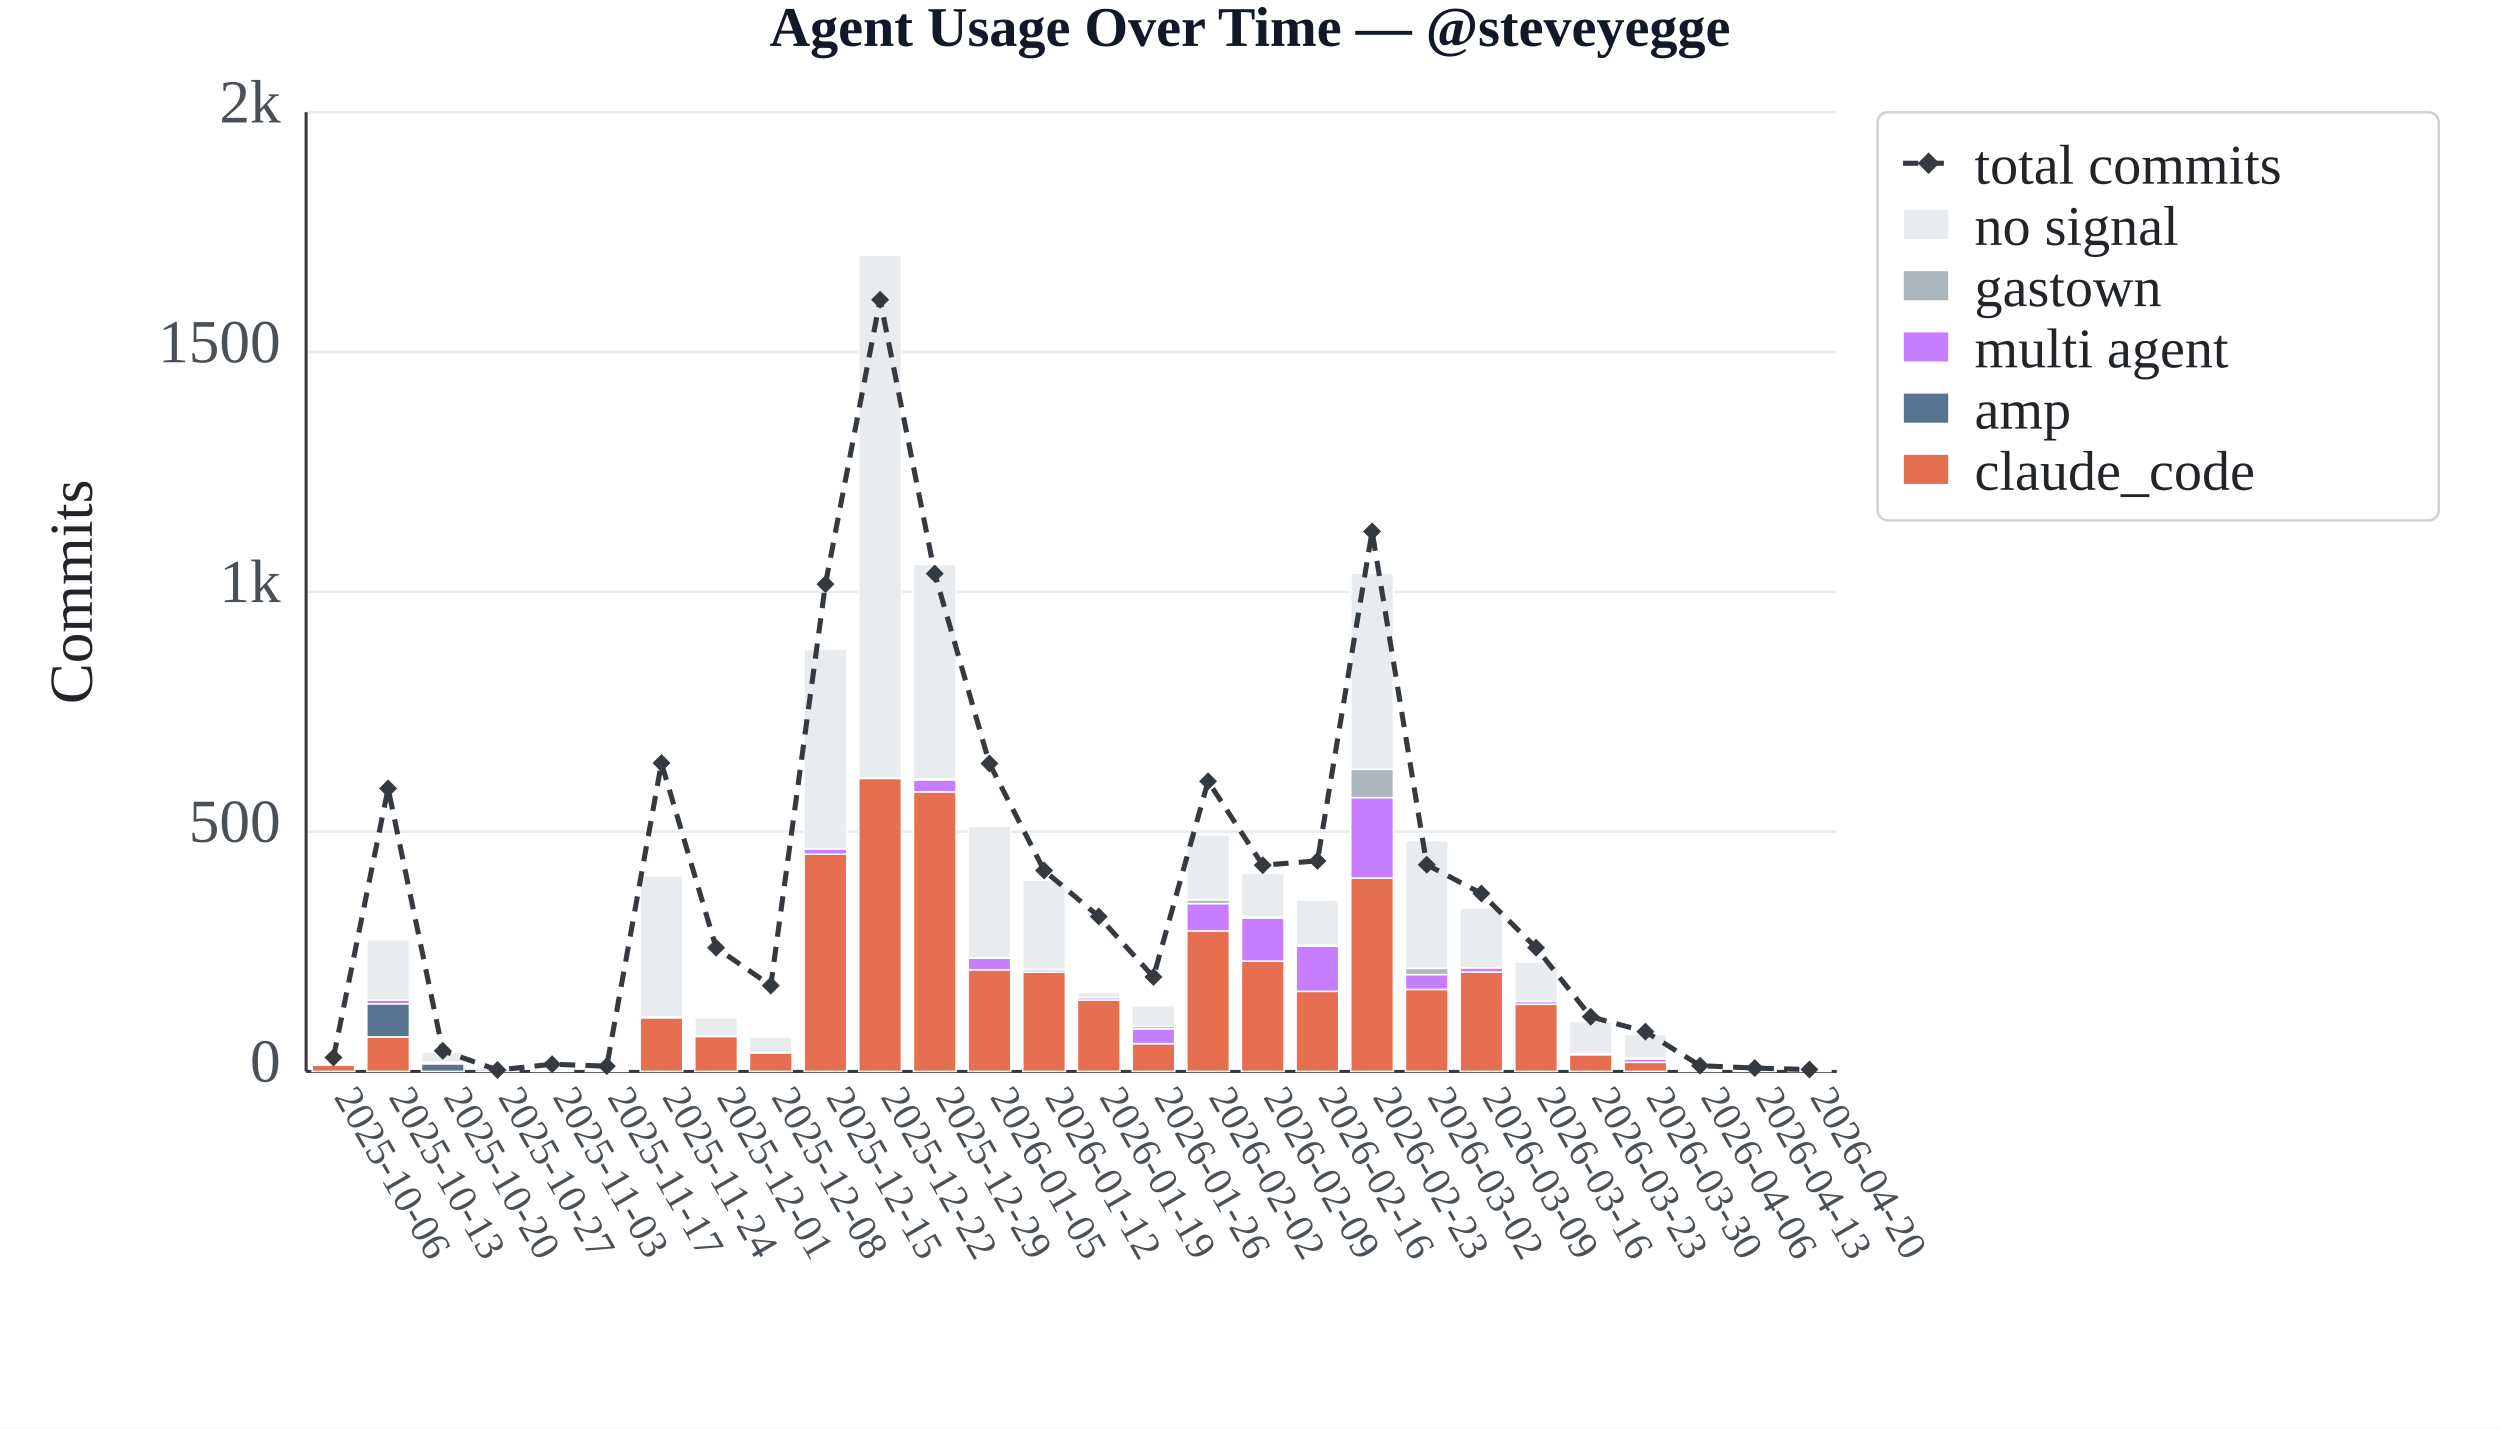
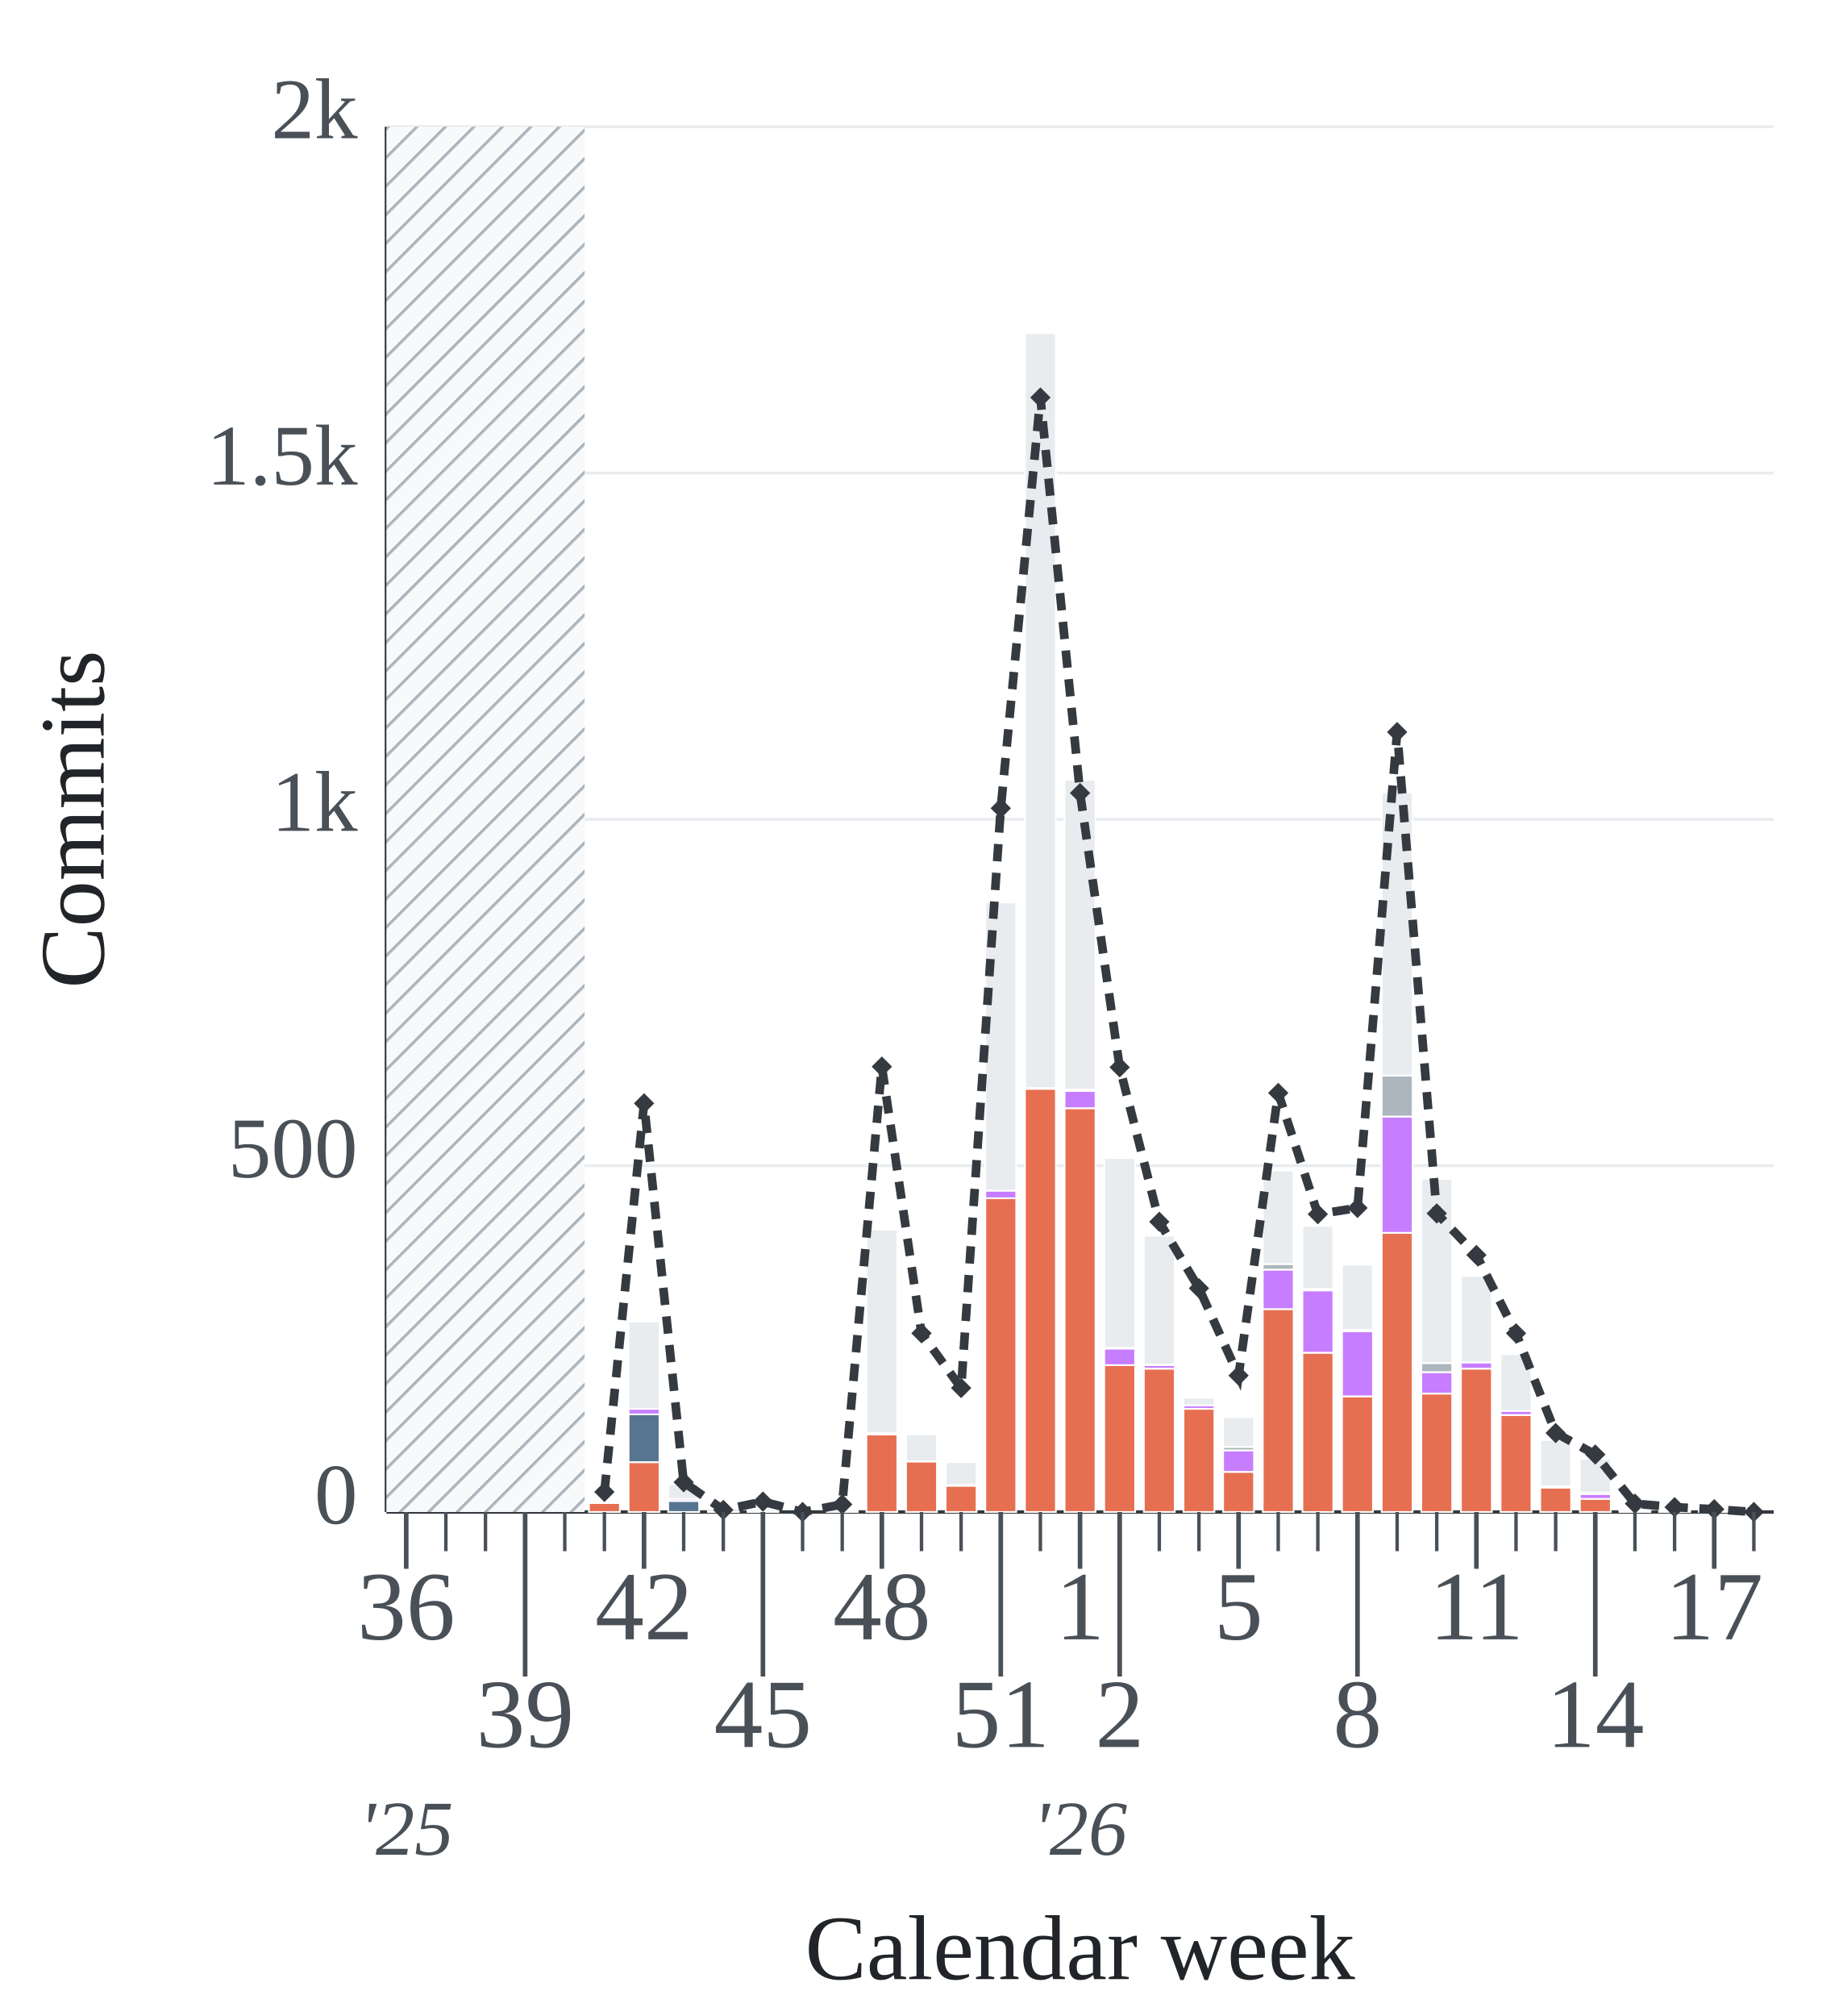
- <svg xmlns="http://www.w3.org/2000/svg" width="980" height="560" viewBox="0 0 980 560">
+ <svg xmlns="http://www.w3.org/2000/svg" width="640" height="700" viewBox="0 0 640 700">
  <rect width="100%" height="100%" fill="white" />
-   <line x1="120.00" y1="420.00" x2="720.00" y2="420.00" stroke="#e9ecef" stroke-width="1" />
-   <text x="110.00" y="424.00" text-anchor="end" font-size="24" fill="#495057">0</text>
-   <line x1="120.00" y1="326.00" x2="720.00" y2="326.00" stroke="#e9ecef" stroke-width="1" />
-   <text x="110.00" y="330.00" text-anchor="end" font-size="24" fill="#495057">500</text>
-   <line x1="120.00" y1="232.00" x2="720.00" y2="232.00" stroke="#e9ecef" stroke-width="1" />
-   <text x="110.00" y="236.00" text-anchor="end" font-size="24" fill="#495057">1k</text>
-   <line x1="120.00" y1="138.00" x2="720.00" y2="138.00" stroke="#e9ecef" stroke-width="1" />
-   <text x="110.00" y="142.00" text-anchor="end" font-size="24" fill="#495057">1500</text>
-   <line x1="120.00" y1="44.00" x2="720.00" y2="44.00" stroke="#e9ecef" stroke-width="1" />
-   <text x="110.00" y="48.00" text-anchor="end" font-size="24" fill="#495057">2k</text>
-   <line x1="120.00" y1="420.00" x2="720.00" y2="420.00" stroke="#343a40" stroke-width="1.2" />
-   <line x1="120.00" y1="44.00" x2="120.00" y2="420.00" stroke="#343a40" stroke-width="1.2" />
-   <text x="490.00" y="18" text-anchor="middle" font-size="22" font-weight="700" fill="#111827">Agent Usage Over Time — @steveyegge</text>
-   <text x="36.00" y="232.00" transform="rotate(-90 36.00 232.00)" text-anchor="middle" font-size="24" fill="#212529">Commits</text>
-   <rect x="122.36" y="417.56" width="16.71" height="2.44" fill="#e76f51" stroke="white" stroke-width="0.6" />
-   <rect x="122.36" y="416.99" width="16.71" height="0.56" fill="#e9ecef" stroke="white" stroke-width="0.6" />
-   <rect x="143.79" y="406.46" width="16.71" height="13.54" fill="#e76f51" stroke="white" stroke-width="0.6" />
-   <rect x="143.79" y="393.49" width="16.71" height="12.97" fill="#577590" stroke="white" stroke-width="0.6" />
-   <rect x="143.79" y="391.99" width="16.71" height="1.50" fill="#c77dff" stroke="white" stroke-width="0.6" />
-   <rect x="143.79" y="368.30" width="16.71" height="23.69" fill="#e9ecef" stroke="white" stroke-width="0.6" />
-   <rect x="165.21" y="416.99" width="16.71" height="3.01" fill="#577590" stroke="white" stroke-width="0.6" />
-   <rect x="165.21" y="416.43" width="16.71" height="0.56" fill="#c77dff" stroke="white" stroke-width="0.6" />
-   <rect x="165.21" y="412.48" width="16.71" height="3.95" fill="#e9ecef" stroke="white" stroke-width="0.6" />
-   <rect x="186.64" y="419.81" width="16.71" height="0.19" fill="#e9ecef" stroke="white" stroke-width="0.6" />
-   <rect x="208.07" y="419.44" width="16.71" height="0.56" fill="#e9ecef" stroke="white" stroke-width="0.6" />
-   <rect x="229.50" y="419.44" width="16.71" height="0.56" fill="#e9ecef" stroke="white" stroke-width="0.6" />
-   <rect x="250.93" y="398.94" width="16.71" height="21.06" fill="#e76f51" stroke="white" stroke-width="0.6" />
-   <rect x="250.93" y="398.57" width="16.71" height="0.38" fill="#c77dff" stroke="white" stroke-width="0.6" />
-   <rect x="250.93" y="343.30" width="16.71" height="55.27" fill="#e9ecef" stroke="white" stroke-width="0.6" />
-   <rect x="272.36" y="406.28" width="16.71" height="13.72" fill="#e76f51" stroke="white" stroke-width="0.6" />
-   <rect x="272.36" y="398.94" width="16.71" height="7.33" fill="#e9ecef" stroke="white" stroke-width="0.6" />
-   <rect x="293.79" y="412.86" width="16.71" height="7.14" fill="#e76f51" stroke="white" stroke-width="0.6" />
-   <rect x="293.79" y="412.67" width="16.71" height="0.19" fill="#577590" stroke="white" stroke-width="0.6" />
-   <rect x="293.79" y="406.46" width="16.71" height="6.20" fill="#e9ecef" stroke="white" stroke-width="0.6" />
-   <rect x="315.21" y="334.84" width="16.71" height="85.16" fill="#e76f51" stroke="white" stroke-width="0.6" />
-   <rect x="315.21" y="332.77" width="16.71" height="2.07" fill="#c77dff" stroke="white" stroke-width="0.6" />
-   <rect x="315.21" y="254.56" width="16.71" height="78.21" fill="#e9ecef" stroke="white" stroke-width="0.6" />
-   <rect x="336.64" y="305.13" width="16.71" height="114.87" fill="#e76f51" stroke="white" stroke-width="0.6" />
-   <rect x="336.64" y="304.94" width="16.71" height="0.19" fill="#c77dff" stroke="white" stroke-width="0.6" />
-   <rect x="336.64" y="100.02" width="16.71" height="204.92" fill="#e9ecef" stroke="white" stroke-width="0.6" />
-   <rect x="358.07" y="310.40" width="16.71" height="109.60" fill="#e76f51" stroke="white" stroke-width="0.6" />
-   <rect x="358.07" y="305.70" width="16.71" height="4.70" fill="#c77dff" stroke="white" stroke-width="0.6" />
-   <rect x="358.07" y="305.32" width="16.71" height="0.38" fill="#adb5bd" stroke="white" stroke-width="0.6" />
-   <rect x="358.07" y="221.28" width="16.71" height="84.04" fill="#e9ecef" stroke="white" stroke-width="0.6" />
-   <rect x="379.50" y="380.14" width="16.71" height="39.86" fill="#e76f51" stroke="white" stroke-width="0.6" />
-   <rect x="379.50" y="375.63" width="16.71" height="4.51" fill="#c77dff" stroke="white" stroke-width="0.6" />
-   <rect x="379.50" y="375.44" width="16.71" height="0.19" fill="#adb5bd" stroke="white" stroke-width="0.6" />
-   <rect x="379.50" y="323.93" width="16.71" height="51.51" fill="#e9ecef" stroke="white" stroke-width="0.6" />
-   <rect x="400.93" y="381.08" width="16.71" height="38.92" fill="#e76f51" stroke="white" stroke-width="0.6" />
-   <rect x="400.93" y="380.14" width="16.71" height="0.94" fill="#c77dff" stroke="white" stroke-width="0.6" />
-   <rect x="400.93" y="379.96" width="16.71" height="0.19" fill="#adb5bd" stroke="white" stroke-width="0.6" />
-   <rect x="400.93" y="344.99" width="16.71" height="34.97" fill="#e9ecef" stroke="white" stroke-width="0.6" />
-   <rect x="422.36" y="391.99" width="16.71" height="28.01" fill="#e76f51" stroke="white" stroke-width="0.6" />
-   <rect x="422.36" y="391.05" width="16.71" height="0.94" fill="#c77dff" stroke="white" stroke-width="0.6" />
-   <rect x="422.36" y="388.98" width="16.71" height="2.07" fill="#e9ecef" stroke="white" stroke-width="0.6" />
-   <rect x="443.79" y="409.10" width="16.71" height="10.90" fill="#e76f51" stroke="white" stroke-width="0.6" />
-   <rect x="443.79" y="403.27" width="16.71" height="5.83" fill="#c77dff" stroke="white" stroke-width="0.6" />
-   <rect x="443.79" y="402.33" width="16.71" height="0.94" fill="#adb5bd" stroke="white" stroke-width="0.6" />
-   <rect x="443.79" y="394.24" width="16.71" height="8.08" fill="#e9ecef" stroke="white" stroke-width="0.6" />
-   <rect x="465.21" y="364.92" width="16.71" height="55.08" fill="#e76f51" stroke="white" stroke-width="0.6" />
-   <rect x="465.21" y="354.20" width="16.71" height="10.72" fill="#c77dff" stroke="white" stroke-width="0.6" />
-   <rect x="465.21" y="352.70" width="16.71" height="1.50" fill="#adb5bd" stroke="white" stroke-width="0.6" />
-   <rect x="465.21" y="327.32" width="16.71" height="25.38" fill="#e9ecef" stroke="white" stroke-width="0.6" />
-   <rect x="486.64" y="376.76" width="16.71" height="43.24" fill="#e76f51" stroke="white" stroke-width="0.6" />
-   <rect x="486.64" y="359.84" width="16.71" height="16.92" fill="#c77dff" stroke="white" stroke-width="0.6" />
-   <rect x="486.64" y="359.46" width="16.71" height="0.38" fill="#adb5bd" stroke="white" stroke-width="0.6" />
-   <rect x="486.64" y="342.36" width="16.71" height="17.11" fill="#e9ecef" stroke="white" stroke-width="0.6" />
-   <rect x="508.07" y="388.60" width="16.71" height="31.40" fill="#e76f51" stroke="white" stroke-width="0.6" />
-   <rect x="508.07" y="370.93" width="16.71" height="17.67" fill="#c77dff" stroke="white" stroke-width="0.6" />
-   <rect x="508.07" y="370.56" width="16.71" height="0.38" fill="#adb5bd" stroke="white" stroke-width="0.6" />
-   <rect x="508.07" y="352.88" width="16.71" height="17.67" fill="#e9ecef" stroke="white" stroke-width="0.6" />
-   <rect x="529.50" y="344.24" width="16.71" height="75.76" fill="#e76f51" stroke="white" stroke-width="0.6" />
-   <rect x="529.50" y="312.65" width="16.71" height="31.58" fill="#c77dff" stroke="white" stroke-width="0.6" />
-   <rect x="529.50" y="301.56" width="16.71" height="11.09" fill="#adb5bd" stroke="white" stroke-width="0.6" />
-   <rect x="529.50" y="224.67" width="16.71" height="76.89" fill="#e9ecef" stroke="white" stroke-width="0.6" />
-   <rect x="550.93" y="387.85" width="16.71" height="32.15" fill="#e76f51" stroke="white" stroke-width="0.6" />
-   <rect x="550.93" y="382.02" width="16.71" height="5.83" fill="#c77dff" stroke="white" stroke-width="0.6" />
-   <rect x="550.93" y="379.58" width="16.71" height="2.44" fill="#adb5bd" stroke="white" stroke-width="0.6" />
-   <rect x="550.93" y="329.57" width="16.71" height="50.01" fill="#e9ecef" stroke="white" stroke-width="0.6" />
-   <rect x="572.36" y="381.08" width="16.71" height="38.92" fill="#e76f51" stroke="white" stroke-width="0.6" />
-   <rect x="572.36" y="379.39" width="16.71" height="1.69" fill="#c77dff" stroke="white" stroke-width="0.6" />
-   <rect x="572.36" y="355.89" width="16.71" height="23.50" fill="#e9ecef" stroke="white" stroke-width="0.6" />
-   <rect x="593.79" y="393.68" width="16.71" height="26.32" fill="#e76f51" stroke="white" stroke-width="0.6" />
-   <rect x="593.79" y="392.55" width="16.71" height="1.13" fill="#c77dff" stroke="white" stroke-width="0.6" />
-   <rect x="593.79" y="377.14" width="16.71" height="15.42" fill="#e9ecef" stroke="white" stroke-width="0.6" />
-   <rect x="615.21" y="413.42" width="16.71" height="6.58" fill="#e76f51" stroke="white" stroke-width="0.6" />
-   <rect x="615.21" y="413.04" width="16.71" height="0.38" fill="#c77dff" stroke="white" stroke-width="0.6" />
-   <rect x="615.21" y="400.45" width="16.71" height="12.60" fill="#e9ecef" stroke="white" stroke-width="0.6" />
-   <rect x="636.64" y="416.43" width="16.71" height="3.57" fill="#e76f51" stroke="white" stroke-width="0.6" />
-   <rect x="636.64" y="415.11" width="16.71" height="1.32" fill="#c77dff" stroke="white" stroke-width="0.6" />
-   <rect x="636.64" y="414.74" width="16.71" height="0.38" fill="#adb5bd" stroke="white" stroke-width="0.6" />
-   <rect x="636.64" y="405.52" width="16.71" height="9.21" fill="#e9ecef" stroke="white" stroke-width="0.6" />
-   <rect x="658.07" y="419.62" width="16.71" height="0.38" fill="#c77dff" stroke="white" stroke-width="0.6" />
-   <rect x="658.07" y="419.06" width="16.71" height="0.56" fill="#e9ecef" stroke="white" stroke-width="0.6" />
-   <rect x="679.50" y="419.81" width="16.71" height="0.19" fill="#c77dff" stroke="white" stroke-width="0.6" />
-   <rect x="679.50" y="419.44" width="16.71" height="0.38" fill="#adb5bd" stroke="white" stroke-width="0.6" />
-   <rect x="679.50" y="419.06" width="16.71" height="0.38" fill="#e9ecef" stroke="white" stroke-width="0.6" />
-   <rect x="700.93" y="419.81" width="16.71" height="0.19" fill="#e76f51" stroke="white" stroke-width="0.6" />
-   <rect x="700.93" y="419.25" width="16.71" height="0.56" fill="#e9ecef" stroke="white" stroke-width="0.6" />
-   <polyline fill="none" stroke="#343a40" stroke-width="2" stroke-dasharray="6 4" points="130.71,414.55 152.14,309.08 173.57,411.92 195.00,419.44 216.43,417.18 237.86,417.93 259.29,299.12 280.71,371.50 302.14,386.35 323.57,228.99 345.00,117.51 366.43,224.86 387.86,299.30 409.29,341.23 430.71,359.28 452.14,382.96 473.57,306.26 495.00,339.16 516.43,337.47 537.86,208.31 559.29,338.97 580.71,350.25 602.14,371.50 623.57,398.57 645.00,404.40 666.43,417.74 687.86,418.68 709.29,419.25" />
-   <rect x="128.21" y="412.05" width="5" height="5" fill="#343a40" transform="rotate(45 130.71 414.55)" />
-   <rect x="149.64" y="306.58" width="5" height="5" fill="#343a40" transform="rotate(45 152.14 309.08)" />
-   <rect x="171.07" y="409.42" width="5" height="5" fill="#343a40" transform="rotate(45 173.57 411.92)" />
-   <rect x="192.50" y="416.94" width="5" height="5" fill="#343a40" transform="rotate(45 195.00 419.44)" />
-   <rect x="213.93" y="414.68" width="5" height="5" fill="#343a40" transform="rotate(45 216.43 417.18)" />
-   <rect x="235.36" y="415.43" width="5" height="5" fill="#343a40" transform="rotate(45 237.86 417.93)" />
-   <rect x="256.79" y="296.62" width="5" height="5" fill="#343a40" transform="rotate(45 259.29 299.12)" />
-   <rect x="278.21" y="369.00" width="5" height="5" fill="#343a40" transform="rotate(45 280.71 371.50)" />
-   <rect x="299.64" y="383.85" width="5" height="5" fill="#343a40" transform="rotate(45 302.14 386.35)" />
-   <rect x="321.07" y="226.49" width="5" height="5" fill="#343a40" transform="rotate(45 323.57 228.99)" />
-   <rect x="342.50" y="115.01" width="5" height="5" fill="#343a40" transform="rotate(45 345.00 117.51)" />
-   <rect x="363.93" y="222.36" width="5" height="5" fill="#343a40" transform="rotate(45 366.43 224.86)" />
-   <rect x="385.36" y="296.80" width="5" height="5" fill="#343a40" transform="rotate(45 387.86 299.30)" />
-   <rect x="406.79" y="338.73" width="5" height="5" fill="#343a40" transform="rotate(45 409.29 341.23)" />
-   <rect x="428.21" y="356.78" width="5" height="5" fill="#343a40" transform="rotate(45 430.71 359.28)" />
-   <rect x="449.64" y="380.46" width="5" height="5" fill="#343a40" transform="rotate(45 452.14 382.96)" />
-   <rect x="471.07" y="303.76" width="5" height="5" fill="#343a40" transform="rotate(45 473.57 306.26)" />
-   <rect x="492.50" y="336.66" width="5" height="5" fill="#343a40" transform="rotate(45 495.00 339.16)" />
-   <rect x="513.93" y="334.97" width="5" height="5" fill="#343a40" transform="rotate(45 516.43 337.47)" />
-   <rect x="535.36" y="205.81" width="5" height="5" fill="#343a40" transform="rotate(45 537.86 208.31)" />
-   <rect x="556.79" y="336.47" width="5" height="5" fill="#343a40" transform="rotate(45 559.29 338.97)" />
-   <rect x="578.21" y="347.75" width="5" height="5" fill="#343a40" transform="rotate(45 580.71 350.25)" />
-   <rect x="599.64" y="369.00" width="5" height="5" fill="#343a40" transform="rotate(45 602.14 371.50)" />
-   <rect x="621.07" y="396.07" width="5" height="5" fill="#343a40" transform="rotate(45 623.57 398.57)" />
-   <rect x="642.50" y="401.90" width="5" height="5" fill="#343a40" transform="rotate(45 645.00 404.40)" />
-   <rect x="663.93" y="415.24" width="5" height="5" fill="#343a40" transform="rotate(45 666.43 417.74)" />
-   <rect x="685.36" y="416.18" width="5" height="5" fill="#343a40" transform="rotate(45 687.86 418.68)" />
-   <rect x="706.79" y="416.75" width="5" height="5" fill="#343a40" transform="rotate(45 709.29 419.25)" />
-   <text x="130.71" y="430.00" transform="rotate(60 130.71 430.00)" font-size="16" text-anchor="start" fill="#495057">2025-10-06</text>
-   <text x="152.14" y="430.00" transform="rotate(60 152.14 430.00)" font-size="16" text-anchor="start" fill="#495057">2025-10-13</text>
-   <text x="173.57" y="430.00" transform="rotate(60 173.57 430.00)" font-size="16" text-anchor="start" fill="#495057">2025-10-20</text>
-   <text x="195.00" y="430.00" transform="rotate(60 195.00 430.00)" font-size="16" text-anchor="start" fill="#495057">2025-10-27</text>
-   <text x="216.43" y="430.00" transform="rotate(60 216.43 430.00)" font-size="16" text-anchor="start" fill="#495057">2025-11-03</text>
-   <text x="237.86" y="430.00" transform="rotate(60 237.86 430.00)" font-size="16" text-anchor="start" fill="#495057">2025-11-17</text>
-   <text x="259.29" y="430.00" transform="rotate(60 259.29 430.00)" font-size="16" text-anchor="start" fill="#495057">2025-11-24</text>
-   <text x="280.71" y="430.00" transform="rotate(60 280.71 430.00)" font-size="16" text-anchor="start" fill="#495057">2025-12-01</text>
-   <text x="302.14" y="430.00" transform="rotate(60 302.14 430.00)" font-size="16" text-anchor="start" fill="#495057">2025-12-08</text>
-   <text x="323.57" y="430.00" transform="rotate(60 323.57 430.00)" font-size="16" text-anchor="start" fill="#495057">2025-12-15</text>
-   <text x="345.00" y="430.00" transform="rotate(60 345.00 430.00)" font-size="16" text-anchor="start" fill="#495057">2025-12-22</text>
-   <text x="366.43" y="430.00" transform="rotate(60 366.43 430.00)" font-size="16" text-anchor="start" fill="#495057">2025-12-29</text>
-   <text x="387.86" y="430.00" transform="rotate(60 387.86 430.00)" font-size="16" text-anchor="start" fill="#495057">2026-01-05</text>
-   <text x="409.29" y="430.00" transform="rotate(60 409.29 430.00)" font-size="16" text-anchor="start" fill="#495057">2026-01-12</text>
-   <text x="430.71" y="430.00" transform="rotate(60 430.71 430.00)" font-size="16" text-anchor="start" fill="#495057">2026-01-19</text>
-   <text x="452.14" y="430.00" transform="rotate(60 452.14 430.00)" font-size="16" text-anchor="start" fill="#495057">2026-01-26</text>
-   <text x="473.57" y="430.00" transform="rotate(60 473.57 430.00)" font-size="16" text-anchor="start" fill="#495057">2026-02-02</text>
-   <text x="495.00" y="430.00" transform="rotate(60 495.00 430.00)" font-size="16" text-anchor="start" fill="#495057">2026-02-09</text>
-   <text x="516.43" y="430.00" transform="rotate(60 516.43 430.00)" font-size="16" text-anchor="start" fill="#495057">2026-02-16</text>
-   <text x="537.86" y="430.00" transform="rotate(60 537.86 430.00)" font-size="16" text-anchor="start" fill="#495057">2026-02-23</text>
-   <text x="559.29" y="430.00" transform="rotate(60 559.29 430.00)" font-size="16" text-anchor="start" fill="#495057">2026-03-02</text>
-   <text x="580.71" y="430.00" transform="rotate(60 580.71 430.00)" font-size="16" text-anchor="start" fill="#495057">2026-03-09</text>
-   <text x="602.14" y="430.00" transform="rotate(60 602.14 430.00)" font-size="16" text-anchor="start" fill="#495057">2026-03-16</text>
-   <text x="623.57" y="430.00" transform="rotate(60 623.57 430.00)" font-size="16" text-anchor="start" fill="#495057">2026-03-23</text>
-   <text x="645.00" y="430.00" transform="rotate(60 645.00 430.00)" font-size="16" text-anchor="start" fill="#495057">2026-03-30</text>
-   <text x="666.43" y="430.00" transform="rotate(60 666.43 430.00)" font-size="16" text-anchor="start" fill="#495057">2026-04-06</text>
-   <text x="687.86" y="430.00" transform="rotate(60 687.86 430.00)" font-size="16" text-anchor="start" fill="#495057">2026-04-13</text>
-   <text x="709.29" y="430.00" transform="rotate(60 709.29 430.00)" font-size="16" text-anchor="start" fill="#495057">2026-04-20</text>
-   <rect x="736.00" y="44.00" width="220.00" height="160.00" rx="4" ry="4" fill="white" fill-opacity="0.92" stroke="#ced4da" stroke-width="1" />
-   <line x1="746.00" y1="64.00" x2="766.00" y2="64.00" stroke="#343a40" stroke-width="2" stroke-dasharray="6 4" />
-   <rect x="753.00" y="61.00" width="6" height="6" fill="#343a40" transform="rotate(45 756.00 64.00)" />
-   <text x="774.00" y="72.00" font-size="22" fill="#212529">total commits</text>
-   <rect x="746.00" y="82.00" width="18" height="12" fill="#e9ecef" stroke="#ffffff" stroke-width="0.6" />
-   <text x="774.00" y="96.00" font-size="22" fill="#212529">no signal</text>
-   <rect x="746.00" y="106.00" width="18" height="12" fill="#adb5bd" stroke="#ffffff" stroke-width="0.6" />
-   <text x="774.00" y="120.00" font-size="22" fill="#212529">gastown</text>
-   <rect x="746.00" y="130.00" width="18" height="12" fill="#c77dff" stroke="#ffffff" stroke-width="0.6" />
-   <text x="774.00" y="144.00" font-size="22" fill="#212529">multi agent</text>
-   <rect x="746.00" y="154.00" width="18" height="12" fill="#577590" stroke="#ffffff" stroke-width="0.6" />
-   <text x="774.00" y="168.00" font-size="22" fill="#212529">amp</text>
-   <rect x="746.00" y="178.00" width="18" height="12" fill="#e76f51" stroke="#ffffff" stroke-width="0.6" />
-   <text x="774.00" y="192.00" font-size="22" fill="#212529">claude_code</text>
+   <defs>
+     <pattern id="gapHatch" width="7" height="7" patternUnits="userSpaceOnUse" patternTransform="rotate(45)">
+       <rect width="7" height="7" fill="#f8f9fa" />
+       <line x1="0" y1="0" x2="0" y2="7" stroke="#adb5bd" stroke-width="2" />
+     </pattern>
+   </defs>
+   <line x1="134.20" y1="525.00" x2="616.00" y2="525.00" stroke="#e9ecef" stroke-width="1" />
+   <text x="124.20" y="529.00" text-anchor="end" font-size="30" fill="#495057">0</text>
+   <line x1="134.20" y1="404.75" x2="616.00" y2="404.75" stroke="#e9ecef" stroke-width="1" />
+   <text x="124.20" y="408.75" text-anchor="end" font-size="30" fill="#495057">500</text>
+   <line x1="134.20" y1="284.50" x2="616.00" y2="284.50" stroke="#e9ecef" stroke-width="1" />
+   <text x="124.20" y="288.50" text-anchor="end" font-size="30" fill="#495057">1k</text>
+   <line x1="134.20" y1="164.25" x2="616.00" y2="164.25" stroke="#e9ecef" stroke-width="1" />
+   <text x="124.20" y="168.25" text-anchor="end" font-size="30" fill="#495057">1.5k</text>
+   <line x1="134.20" y1="44.00" x2="616.00" y2="44.00" stroke="#e9ecef" stroke-width="1" />
+   <text x="124.20" y="48.00" text-anchor="end" font-size="30" fill="#495057">2k</text>
+   <line x1="134.20" y1="525.00" x2="616.00" y2="525.00" stroke="#343a40" stroke-width="1.2" />
+   <line x1="134.20" y1="44.00" x2="134.20" y2="525.00" stroke="#343a40" stroke-width="1.2" />
+   <text x="36.00" y="284.50" transform="rotate(-90 36.00 284.50)" text-anchor="middle" font-size="32" fill="#212529">Commits</text>
+   <text x="375.10" y="687.20" text-anchor="middle" font-size="32" fill="#212529">Calendar week</text>
+   <rect x="134.20" y="44.00" width="68.83" height="481.00" fill="url(#gapHatch)" stroke="none" />
+   <rect x="204.54" y="521.87" width="10.74" height="3.13" fill="#e76f51" stroke="white" stroke-width="0.6" />
+   <rect x="204.54" y="521.15" width="10.74" height="0.72" fill="#e9ecef" stroke="white" stroke-width="0.6" />
+   <rect x="218.31" y="507.68" width="10.74" height="17.32" fill="#e76f51" stroke="white" stroke-width="0.6" />
+   <rect x="218.31" y="491.09" width="10.74" height="16.59" fill="#577590" stroke="white" stroke-width="0.6" />
+   <rect x="218.31" y="489.17" width="10.74" height="1.92" fill="#c77dff" stroke="white" stroke-width="0.6" />
+   <rect x="218.31" y="458.86" width="10.74" height="30.30" fill="#e9ecef" stroke="white" stroke-width="0.6" />
+   <rect x="232.07" y="521.15" width="10.74" height="3.85" fill="#577590" stroke="white" stroke-width="0.6" />
+   <rect x="232.07" y="520.43" width="10.74" height="0.72" fill="#c77dff" stroke="white" stroke-width="0.6" />
+   <rect x="232.07" y="515.38" width="10.74" height="5.05" fill="#e9ecef" stroke="white" stroke-width="0.6" />
+   <rect x="245.84" y="524.76" width="10.74" height="0.24" fill="#e9ecef" stroke="white" stroke-width="0.6" />
+   <rect x="259.61" y="524.28" width="10.74" height="0.72" fill="#e9ecef" stroke="white" stroke-width="0.6" />
+   <rect x="287.14" y="524.28" width="10.74" height="0.72" fill="#e9ecef" stroke="white" stroke-width="0.6" />
+   <rect x="300.90" y="498.06" width="10.74" height="26.94" fill="#e76f51" stroke="white" stroke-width="0.6" />
+   <rect x="300.90" y="497.58" width="10.74" height="0.48" fill="#c77dff" stroke="white" stroke-width="0.6" />
+   <rect x="300.90" y="426.88" width="10.74" height="70.71" fill="#e9ecef" stroke="white" stroke-width="0.6" />
+   <rect x="314.67" y="507.44" width="10.74" height="17.56" fill="#e76f51" stroke="white" stroke-width="0.6" />
+   <rect x="314.67" y="498.06" width="10.74" height="9.38" fill="#e9ecef" stroke="white" stroke-width="0.6" />
+   <rect x="328.43" y="515.86" width="10.74" height="9.14" fill="#e76f51" stroke="white" stroke-width="0.6" />
+   <rect x="328.43" y="515.62" width="10.74" height="0.24" fill="#577590" stroke="white" stroke-width="0.6" />
+   <rect x="328.43" y="507.68" width="10.74" height="7.94" fill="#e9ecef" stroke="white" stroke-width="0.6" />
+   <rect x="342.20" y="416.05" width="10.74" height="108.95" fill="#e76f51" stroke="white" stroke-width="0.6" />
+   <rect x="342.20" y="413.41" width="10.74" height="2.65" fill="#c77dff" stroke="white" stroke-width="0.6" />
+   <rect x="342.20" y="313.36" width="10.74" height="100.05" fill="#e9ecef" stroke="white" stroke-width="0.6" />
+   <rect x="355.97" y="378.05" width="10.74" height="146.95" fill="#e76f51" stroke="white" stroke-width="0.6" />
+   <rect x="355.97" y="377.81" width="10.74" height="0.24" fill="#c77dff" stroke="white" stroke-width="0.6" />
+   <rect x="355.97" y="115.67" width="10.74" height="262.15" fill="#e9ecef" stroke="white" stroke-width="0.6" />
+   <rect x="369.73" y="384.79" width="10.74" height="140.21" fill="#e76f51" stroke="white" stroke-width="0.6" />
+   <rect x="369.73" y="378.78" width="10.74" height="6.01" fill="#c77dff" stroke="white" stroke-width="0.6" />
+   <rect x="369.73" y="378.30" width="10.74" height="0.48" fill="#adb5bd" stroke="white" stroke-width="0.6" />
+   <rect x="369.73" y="270.79" width="10.74" height="107.50" fill="#e9ecef" stroke="white" stroke-width="0.6" />
+   <rect x="383.50" y="474.01" width="10.74" height="50.99" fill="#e76f51" stroke="white" stroke-width="0.6" />
+   <rect x="383.50" y="468.24" width="10.74" height="5.77" fill="#c77dff" stroke="white" stroke-width="0.6" />
+   <rect x="383.50" y="468.00" width="10.74" height="0.24" fill="#adb5bd" stroke="white" stroke-width="0.6" />
+   <rect x="383.50" y="402.10" width="10.74" height="65.90" fill="#e9ecef" stroke="white" stroke-width="0.6" />
+   <rect x="397.26" y="475.22" width="10.74" height="49.78" fill="#e76f51" stroke="white" stroke-width="0.6" />
+   <rect x="397.26" y="474.01" width="10.74" height="1.20" fill="#c77dff" stroke="white" stroke-width="0.6" />
+   <rect x="397.26" y="473.77" width="10.74" height="0.24" fill="#adb5bd" stroke="white" stroke-width="0.6" />
+   <rect x="397.26" y="429.04" width="10.74" height="44.73" fill="#e9ecef" stroke="white" stroke-width="0.6" />
+   <rect x="411.03" y="489.17" width="10.74" height="35.83" fill="#e76f51" stroke="white" stroke-width="0.6" />
+   <rect x="411.03" y="487.96" width="10.74" height="1.20" fill="#c77dff" stroke="white" stroke-width="0.6" />
+   <rect x="411.03" y="485.32" width="10.74" height="2.65" fill="#e9ecef" stroke="white" stroke-width="0.6" />
+   <rect x="424.79" y="511.05" width="10.74" height="13.95" fill="#e76f51" stroke="white" stroke-width="0.6" />
+   <rect x="424.79" y="503.60" width="10.74" height="7.46" fill="#c77dff" stroke="white" stroke-width="0.6" />
+   <rect x="424.79" y="502.39" width="10.74" height="1.20" fill="#adb5bd" stroke="white" stroke-width="0.6" />
+   <rect x="424.79" y="492.05" width="10.74" height="10.34" fill="#e9ecef" stroke="white" stroke-width="0.6" />
+   <rect x="438.56" y="454.53" width="10.74" height="70.47" fill="#e76f51" stroke="white" stroke-width="0.6" />
+   <rect x="438.56" y="440.83" width="10.74" height="13.71" fill="#c77dff" stroke="white" stroke-width="0.6" />
+   <rect x="438.56" y="438.90" width="10.74" height="1.92" fill="#adb5bd" stroke="white" stroke-width="0.6" />
+   <rect x="438.56" y="406.43" width="10.74" height="32.47" fill="#e9ecef" stroke="white" stroke-width="0.6" />
+   <rect x="452.33" y="469.69" width="10.74" height="55.32" fill="#e76f51" stroke="white" stroke-width="0.6" />
+   <rect x="452.33" y="448.04" width="10.74" height="21.65" fill="#c77dff" stroke="white" stroke-width="0.6" />
+   <rect x="452.33" y="447.56" width="10.74" height="0.48" fill="#adb5bd" stroke="white" stroke-width="0.6" />
+   <rect x="452.33" y="425.67" width="10.74" height="21.89" fill="#e9ecef" stroke="white" stroke-width="0.6" />
+   <rect x="466.09" y="484.84" width="10.74" height="40.16" fill="#e76f51" stroke="white" stroke-width="0.6" />
+   <rect x="466.09" y="462.23" width="10.74" height="22.61" fill="#c77dff" stroke="white" stroke-width="0.6" />
+   <rect x="466.09" y="461.75" width="10.74" height="0.48" fill="#adb5bd" stroke="white" stroke-width="0.6" />
+   <rect x="466.09" y="439.14" width="10.74" height="22.61" fill="#e9ecef" stroke="white" stroke-width="0.6" />
+   <rect x="479.86" y="428.08" width="10.74" height="96.92" fill="#e76f51" stroke="white" stroke-width="0.6" />
+   <rect x="479.86" y="387.67" width="10.74" height="40.40" fill="#c77dff" stroke="white" stroke-width="0.6" />
+   <rect x="479.86" y="373.49" width="10.74" height="14.19" fill="#adb5bd" stroke="white" stroke-width="0.6" />
+   <rect x="479.86" y="275.12" width="10.74" height="98.36" fill="#e9ecef" stroke="white" stroke-width="0.6" />
+   <rect x="493.62" y="483.87" width="10.74" height="41.13" fill="#e76f51" stroke="white" stroke-width="0.6" />
+   <rect x="493.62" y="476.42" width="10.74" height="7.46" fill="#c77dff" stroke="white" stroke-width="0.6" />
+   <rect x="493.62" y="473.29" width="10.74" height="3.13" fill="#adb5bd" stroke="white" stroke-width="0.6" />
+   <rect x="493.62" y="409.32" width="10.74" height="63.97" fill="#e9ecef" stroke="white" stroke-width="0.6" />
+   <rect x="507.39" y="475.22" width="10.74" height="49.78" fill="#e76f51" stroke="white" stroke-width="0.6" />
+   <rect x="507.39" y="473.05" width="10.74" height="2.16" fill="#c77dff" stroke="white" stroke-width="0.6" />
+   <rect x="507.39" y="442.99" width="10.74" height="30.06" fill="#e9ecef" stroke="white" stroke-width="0.6" />
+   <rect x="521.15" y="491.33" width="10.74" height="33.67" fill="#e76f51" stroke="white" stroke-width="0.6" />
+   <rect x="521.15" y="489.89" width="10.74" height="1.44" fill="#c77dff" stroke="white" stroke-width="0.6" />
+   <rect x="521.15" y="470.17" width="10.74" height="19.72" fill="#e9ecef" stroke="white" stroke-width="0.6" />
+   <rect x="534.92" y="516.58" width="10.74" height="8.42" fill="#e76f51" stroke="white" stroke-width="0.6" />
+   <rect x="534.92" y="516.10" width="10.74" height="0.48" fill="#c77dff" stroke="white" stroke-width="0.6" />
+   <rect x="534.92" y="499.99" width="10.74" height="16.11" fill="#e9ecef" stroke="white" stroke-width="0.6" />
+   <rect x="548.69" y="520.43" width="10.74" height="4.57" fill="#e76f51" stroke="white" stroke-width="0.6" />
+   <rect x="548.69" y="518.75" width="10.74" height="1.68" fill="#c77dff" stroke="white" stroke-width="0.6" />
+   <rect x="548.69" y="518.27" width="10.74" height="0.48" fill="#adb5bd" stroke="white" stroke-width="0.6" />
+   <rect x="548.69" y="506.48" width="10.74" height="11.78" fill="#e9ecef" stroke="white" stroke-width="0.6" />
+   <rect x="562.45" y="524.52" width="10.74" height="0.48" fill="#c77dff" stroke="white" stroke-width="0.6" />
+   <rect x="562.45" y="523.80" width="10.74" height="0.72" fill="#e9ecef" stroke="white" stroke-width="0.6" />
+   <rect x="576.22" y="524.76" width="10.74" height="0.24" fill="#c77dff" stroke="white" stroke-width="0.6" />
+   <rect x="576.22" y="524.28" width="10.74" height="0.48" fill="#adb5bd" stroke="white" stroke-width="0.6" />
+   <rect x="576.22" y="523.80" width="10.74" height="0.48" fill="#e9ecef" stroke="white" stroke-width="0.6" />
+   <rect x="589.98" y="524.76" width="10.74" height="0.24" fill="#e76f51" stroke="white" stroke-width="0.6" />
+   <rect x="589.98" y="524.04" width="10.74" height="0.72" fill="#e9ecef" stroke="white" stroke-width="0.6" />
+   <polyline fill="none" stroke="#343a40" stroke-width="3" stroke-dasharray="6 4" points="209.91,518.03 223.68,383.11 237.44,514.66 251.21,524.28 264.97,521.39 278.74,525.00 292.51,522.35 306.27,370.36 320.04,462.95 333.80,481.95 347.57,280.65 361.33,138.04 375.10,275.36 388.87,370.60 402.63,424.23 416.40,447.32 430.16,477.62 443.93,379.50 457.69,421.59 471.46,419.42 485.23,254.20 498.99,421.34 512.76,435.77 526.52,462.95 540.29,497.58 554.05,505.04 567.82,522.11 581.59,523.32 595.35,524.04 609.12,525.00" />
+   <rect x="207.41" y="515.53" width="5" height="5" fill="#343a40" transform="rotate(45 209.91 518.03)" />
+   <rect x="221.18" y="380.61" width="5" height="5" fill="#343a40" transform="rotate(45 223.68 383.11)" />
+   <rect x="234.94" y="512.16" width="5" height="5" fill="#343a40" transform="rotate(45 237.44 514.66)" />
+   <rect x="248.71" y="521.78" width="5" height="5" fill="#343a40" transform="rotate(45 251.21 524.28)" />
+   <rect x="262.47" y="518.89" width="5" height="5" fill="#343a40" transform="rotate(45 264.97 521.39)" />
+   <rect x="276.24" y="522.50" width="5" height="5" fill="#343a40" transform="rotate(45 278.74 525.00)" />
+   <rect x="290.01" y="519.85" width="5" height="5" fill="#343a40" transform="rotate(45 292.51 522.35)" />
+   <rect x="303.77" y="367.86" width="5" height="5" fill="#343a40" transform="rotate(45 306.27 370.36)" />
+   <rect x="317.54" y="460.45" width="5" height="5" fill="#343a40" transform="rotate(45 320.04 462.95)" />
+   <rect x="331.30" y="479.45" width="5" height="5" fill="#343a40" transform="rotate(45 333.80 481.95)" />
+   <rect x="345.07" y="278.15" width="5" height="5" fill="#343a40" transform="rotate(45 347.57 280.65)" />
+   <rect x="358.83" y="135.54" width="5" height="5" fill="#343a40" transform="rotate(45 361.33 138.04)" />
+   <rect x="372.60" y="272.86" width="5" height="5" fill="#343a40" transform="rotate(45 375.10 275.36)" />
+   <rect x="386.37" y="368.10" width="5" height="5" fill="#343a40" transform="rotate(45 388.87 370.60)" />
+   <rect x="400.13" y="421.73" width="5" height="5" fill="#343a40" transform="rotate(45 402.63 424.23)" />
+   <rect x="413.90" y="444.82" width="5" height="5" fill="#343a40" transform="rotate(45 416.40 447.32)" />
+   <rect x="427.66" y="475.12" width="5" height="5" fill="#343a40" transform="rotate(45 430.16 477.62)" />
+   <rect x="441.43" y="377.00" width="5" height="5" fill="#343a40" transform="rotate(45 443.93 379.50)" />
+   <rect x="455.19" y="419.09" width="5" height="5" fill="#343a40" transform="rotate(45 457.69 421.59)" />
+   <rect x="468.96" y="416.92" width="5" height="5" fill="#343a40" transform="rotate(45 471.46 419.42)" />
+   <rect x="482.73" y="251.70" width="5" height="5" fill="#343a40" transform="rotate(45 485.23 254.20)" />
+   <rect x="496.49" y="418.84" width="5" height="5" fill="#343a40" transform="rotate(45 498.99 421.34)" />
+   <rect x="510.26" y="433.27" width="5" height="5" fill="#343a40" transform="rotate(45 512.76 435.77)" />
+   <rect x="524.02" y="460.45" width="5" height="5" fill="#343a40" transform="rotate(45 526.52 462.95)" />
+   <rect x="537.79" y="495.08" width="5" height="5" fill="#343a40" transform="rotate(45 540.29 497.58)" />
+   <rect x="551.55" y="502.54" width="5" height="5" fill="#343a40" transform="rotate(45 554.05 505.04)" />
+   <rect x="565.32" y="519.61" width="5" height="5" fill="#343a40" transform="rotate(45 567.82 522.11)" />
+   <rect x="579.09" y="520.82" width="5" height="5" fill="#343a40" transform="rotate(45 581.59 523.32)" />
+   <rect x="592.85" y="521.54" width="5" height="5" fill="#343a40" transform="rotate(45 595.35 524.04)" />
+   <rect x="606.62" y="522.50" width="5" height="5" fill="#343a40" transform="rotate(45 609.12 525.00)" />
+   <line x1="141.08" y1="525.00" x2="141.08" y2="544.72" stroke="#495057" stroke-width="1.6" />
+   <line x1="154.85" y1="525.00" x2="154.85" y2="538.60" stroke="#495057" stroke-width="1.2" />
+   <line x1="168.61" y1="525.00" x2="168.61" y2="538.60" stroke="#495057" stroke-width="1.2" />
+   <line x1="182.38" y1="525.00" x2="182.38" y2="582.12" stroke="#495057" stroke-width="1.6" />
+   <line x1="196.15" y1="525.00" x2="196.15" y2="538.60" stroke="#495057" stroke-width="1.2" />
+   <line x1="209.91" y1="525.00" x2="209.91" y2="538.60" stroke="#495057" stroke-width="1.2" />
+   <line x1="223.68" y1="525.00" x2="223.68" y2="544.72" stroke="#495057" stroke-width="1.6" />
+   <line x1="237.44" y1="525.00" x2="237.44" y2="538.60" stroke="#495057" stroke-width="1.2" />
+   <line x1="251.21" y1="525.00" x2="251.21" y2="538.60" stroke="#495057" stroke-width="1.2" />
+   <line x1="264.97" y1="525.00" x2="264.97" y2="582.12" stroke="#495057" stroke-width="1.6" />
+   <line x1="278.74" y1="525.00" x2="278.74" y2="538.60" stroke="#495057" stroke-width="1.2" />
+   <line x1="292.51" y1="525.00" x2="292.51" y2="538.60" stroke="#495057" stroke-width="1.2" />
+   <line x1="306.27" y1="525.00" x2="306.27" y2="544.72" stroke="#495057" stroke-width="1.6" />
+   <line x1="320.04" y1="525.00" x2="320.04" y2="538.60" stroke="#495057" stroke-width="1.2" />
+   <line x1="333.80" y1="525.00" x2="333.80" y2="538.60" stroke="#495057" stroke-width="1.2" />
+   <line x1="347.57" y1="525.00" x2="347.57" y2="582.12" stroke="#495057" stroke-width="1.6" />
+   <line x1="361.33" y1="525.00" x2="361.33" y2="538.60" stroke="#495057" stroke-width="1.2" />
+   <line x1="375.10" y1="525.00" x2="375.10" y2="544.72" stroke="#495057" stroke-width="1.6" />
+   <line x1="388.87" y1="525.00" x2="388.87" y2="582.12" stroke="#495057" stroke-width="1.6" />
+   <line x1="402.63" y1="525.00" x2="402.63" y2="538.60" stroke="#495057" stroke-width="1.2" />
+   <line x1="416.40" y1="525.00" x2="416.40" y2="538.60" stroke="#495057" stroke-width="1.2" />
+   <line x1="430.16" y1="525.00" x2="430.16" y2="544.72" stroke="#495057" stroke-width="1.6" />
+   <line x1="443.93" y1="525.00" x2="443.93" y2="538.60" stroke="#495057" stroke-width="1.2" />
+   <line x1="457.69" y1="525.00" x2="457.69" y2="538.60" stroke="#495057" stroke-width="1.2" />
+   <line x1="471.46" y1="525.00" x2="471.46" y2="582.12" stroke="#495057" stroke-width="1.6" />
+   <line x1="485.23" y1="525.00" x2="485.23" y2="538.60" stroke="#495057" stroke-width="1.2" />
+   <line x1="498.99" y1="525.00" x2="498.99" y2="538.60" stroke="#495057" stroke-width="1.2" />
+   <line x1="512.76" y1="525.00" x2="512.76" y2="544.72" stroke="#495057" stroke-width="1.6" />
+   <line x1="526.52" y1="525.00" x2="526.52" y2="538.60" stroke="#495057" stroke-width="1.2" />
+   <line x1="540.29" y1="525.00" x2="540.29" y2="538.60" stroke="#495057" stroke-width="1.2" />
+   <line x1="554.05" y1="525.00" x2="554.05" y2="582.12" stroke="#495057" stroke-width="1.6" />
+   <line x1="567.82" y1="525.00" x2="567.82" y2="538.60" stroke="#495057" stroke-width="1.2" />
+   <line x1="581.59" y1="525.00" x2="581.59" y2="538.60" stroke="#495057" stroke-width="1.2" />
+   <line x1="595.35" y1="525.00" x2="595.35" y2="544.72" stroke="#495057" stroke-width="1.6" />
+   <line x1="609.12" y1="525.00" x2="609.12" y2="538.60" stroke="#495057" stroke-width="1.2" />
+   <text x="141.08" y="569.20" text-anchor="middle" font-size="34" fill="#495057">36</text>
+   <text x="182.38" y="606.60" text-anchor="middle" font-size="34" fill="#495057">39</text>
+   <text x="223.68" y="569.20" text-anchor="middle" font-size="34" fill="#495057">42</text>
+   <text x="264.97" y="606.60" text-anchor="middle" font-size="34" fill="#495057">45</text>
+   <text x="306.27" y="569.20" text-anchor="middle" font-size="34" fill="#495057">48</text>
+   <text x="347.57" y="606.60" text-anchor="middle" font-size="34" fill="#495057">51</text>
+   <text x="375.10" y="569.20" text-anchor="middle" font-size="34" fill="#495057">1</text>
+   <text x="388.87" y="606.60" text-anchor="middle" font-size="34" fill="#495057">2</text>
+   <text x="430.16" y="569.20" text-anchor="middle" font-size="34" fill="#495057">5</text>
+   <text x="471.46" y="606.60" text-anchor="middle" font-size="34" fill="#495057">8</text>
+   <text x="512.76" y="569.20" text-anchor="middle" font-size="34" fill="#495057">11</text>
+   <text x="554.05" y="606.60" text-anchor="middle" font-size="34" fill="#495057">14</text>
+   <text x="595.35" y="569.20" text-anchor="middle" font-size="34" fill="#495057">17</text>
+   <text x="141.08" y="644.00" text-anchor="middle" font-size="27" font-style="italic" fill="#495057">'25</text>
+   <text x="375.10" y="644.00" text-anchor="middle" font-size="27" font-style="italic" fill="#495057">'26</text>
</svg>
